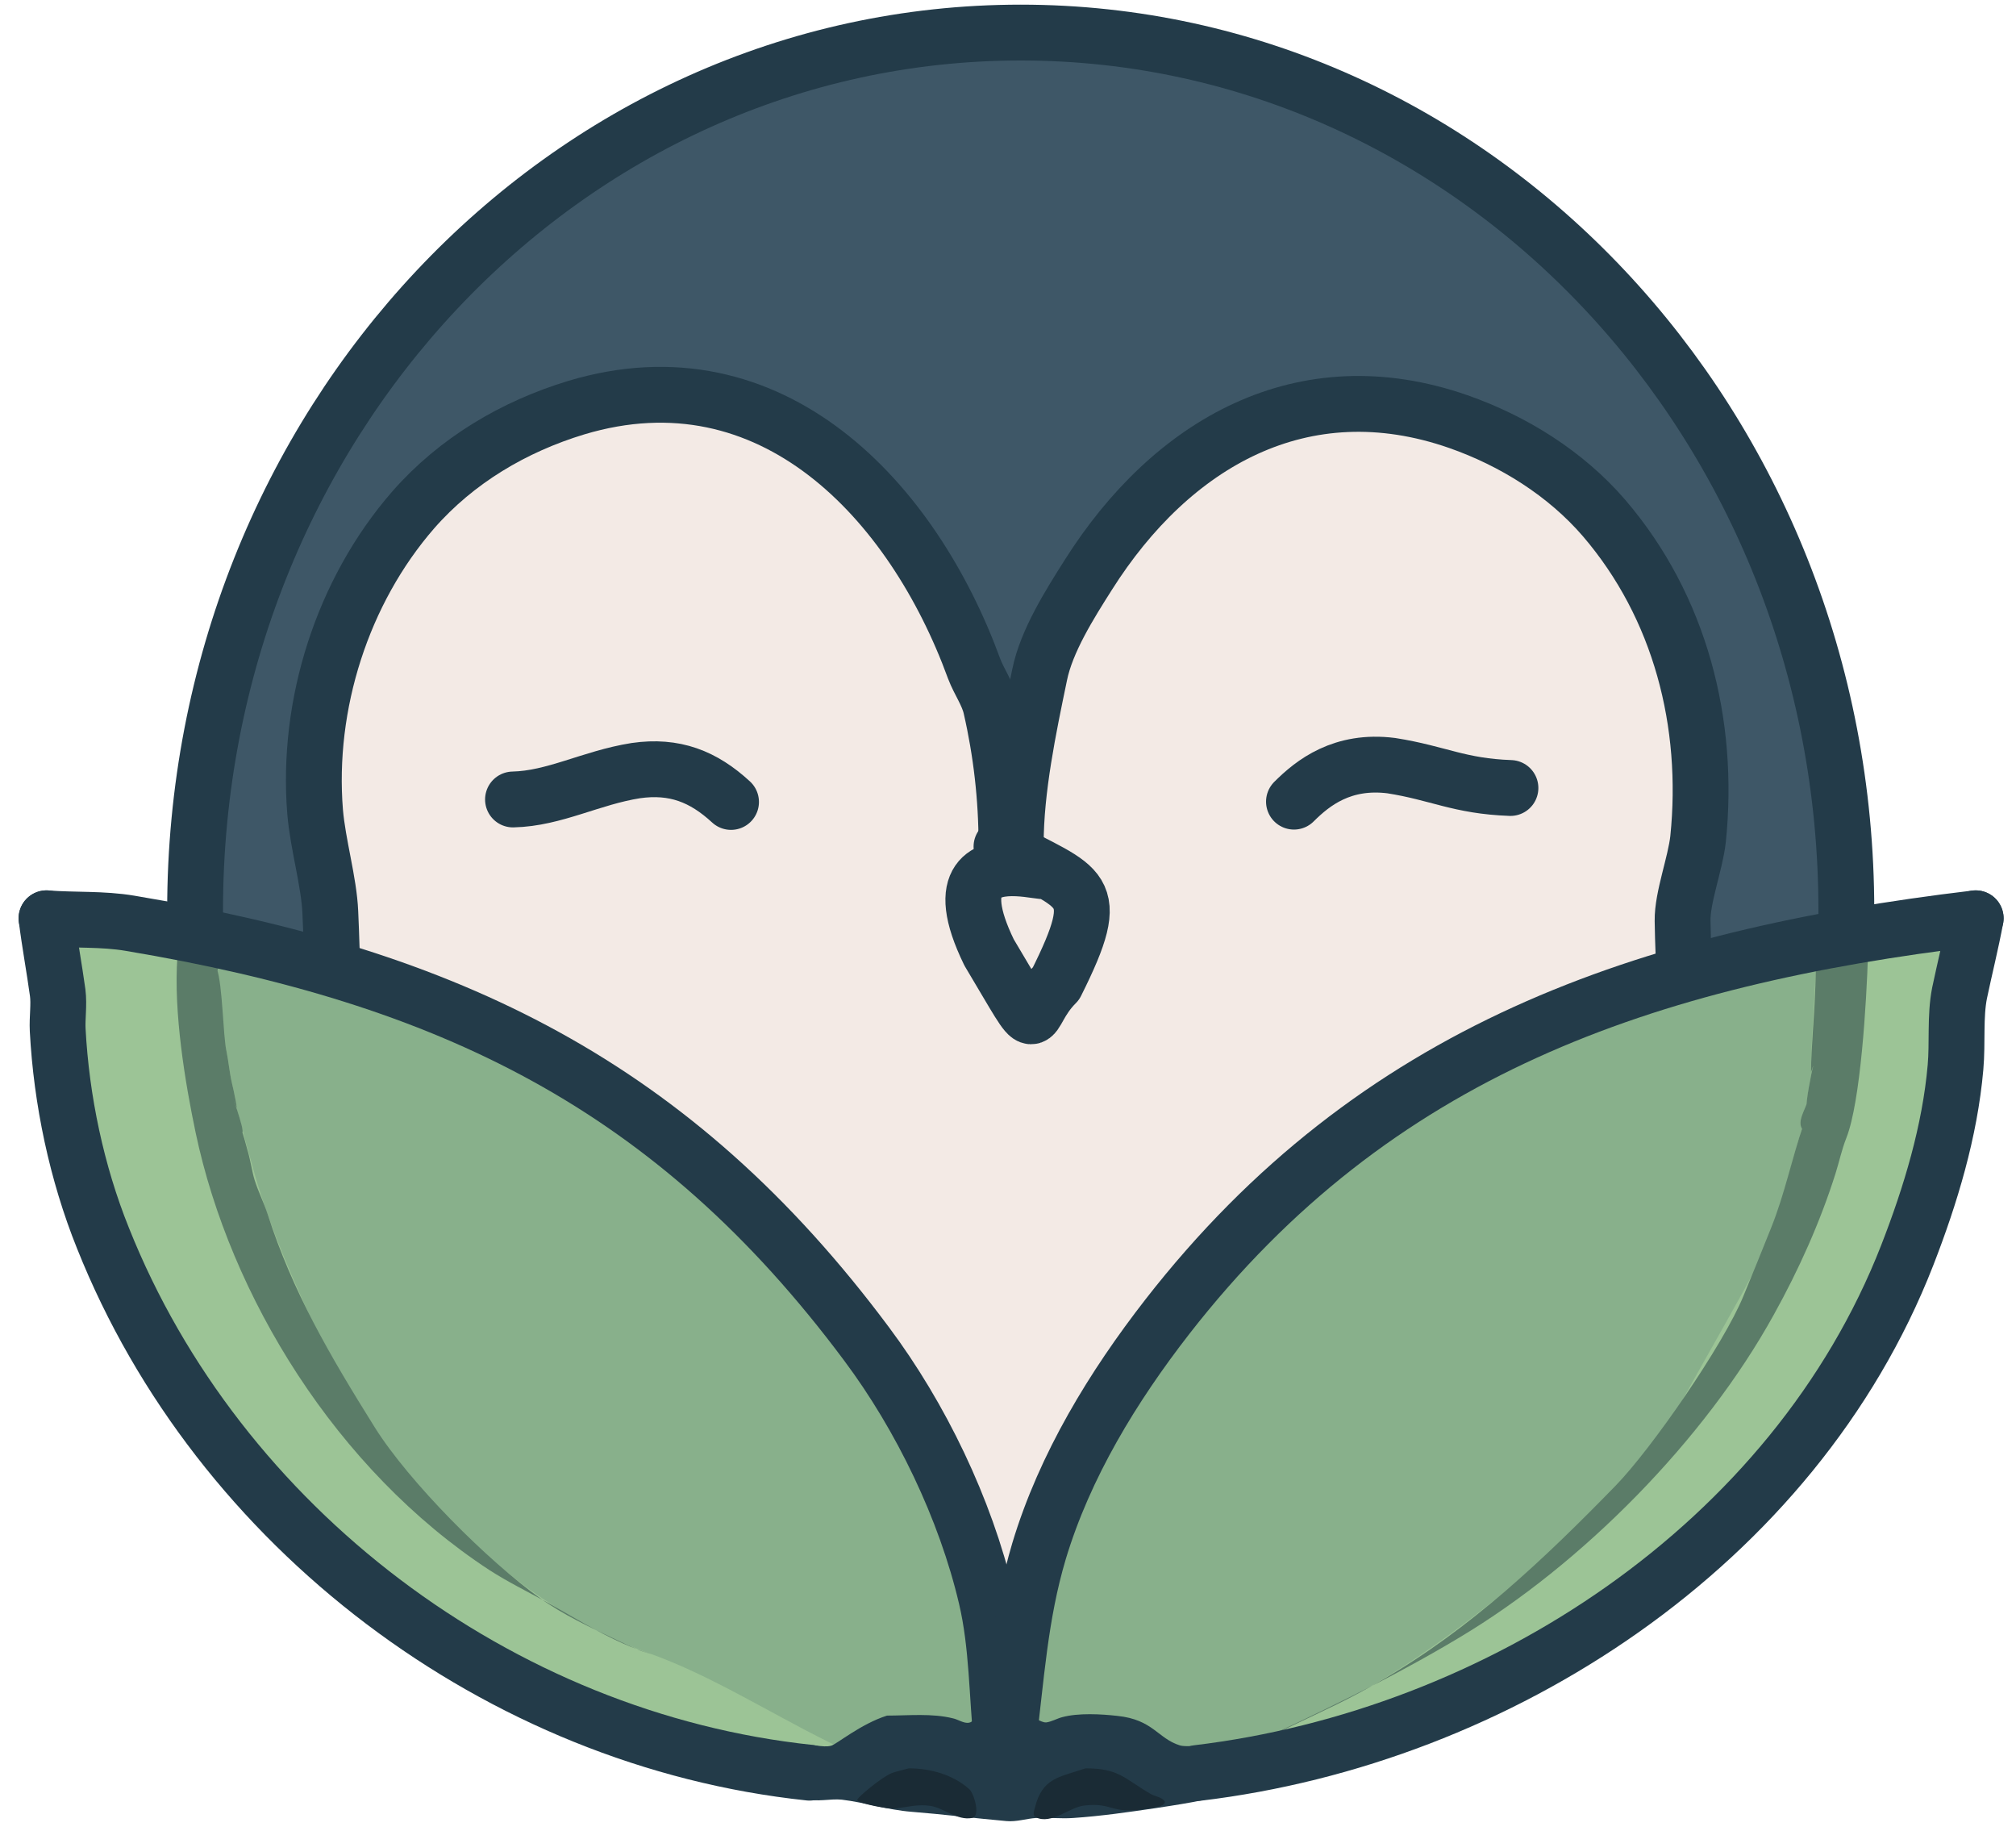
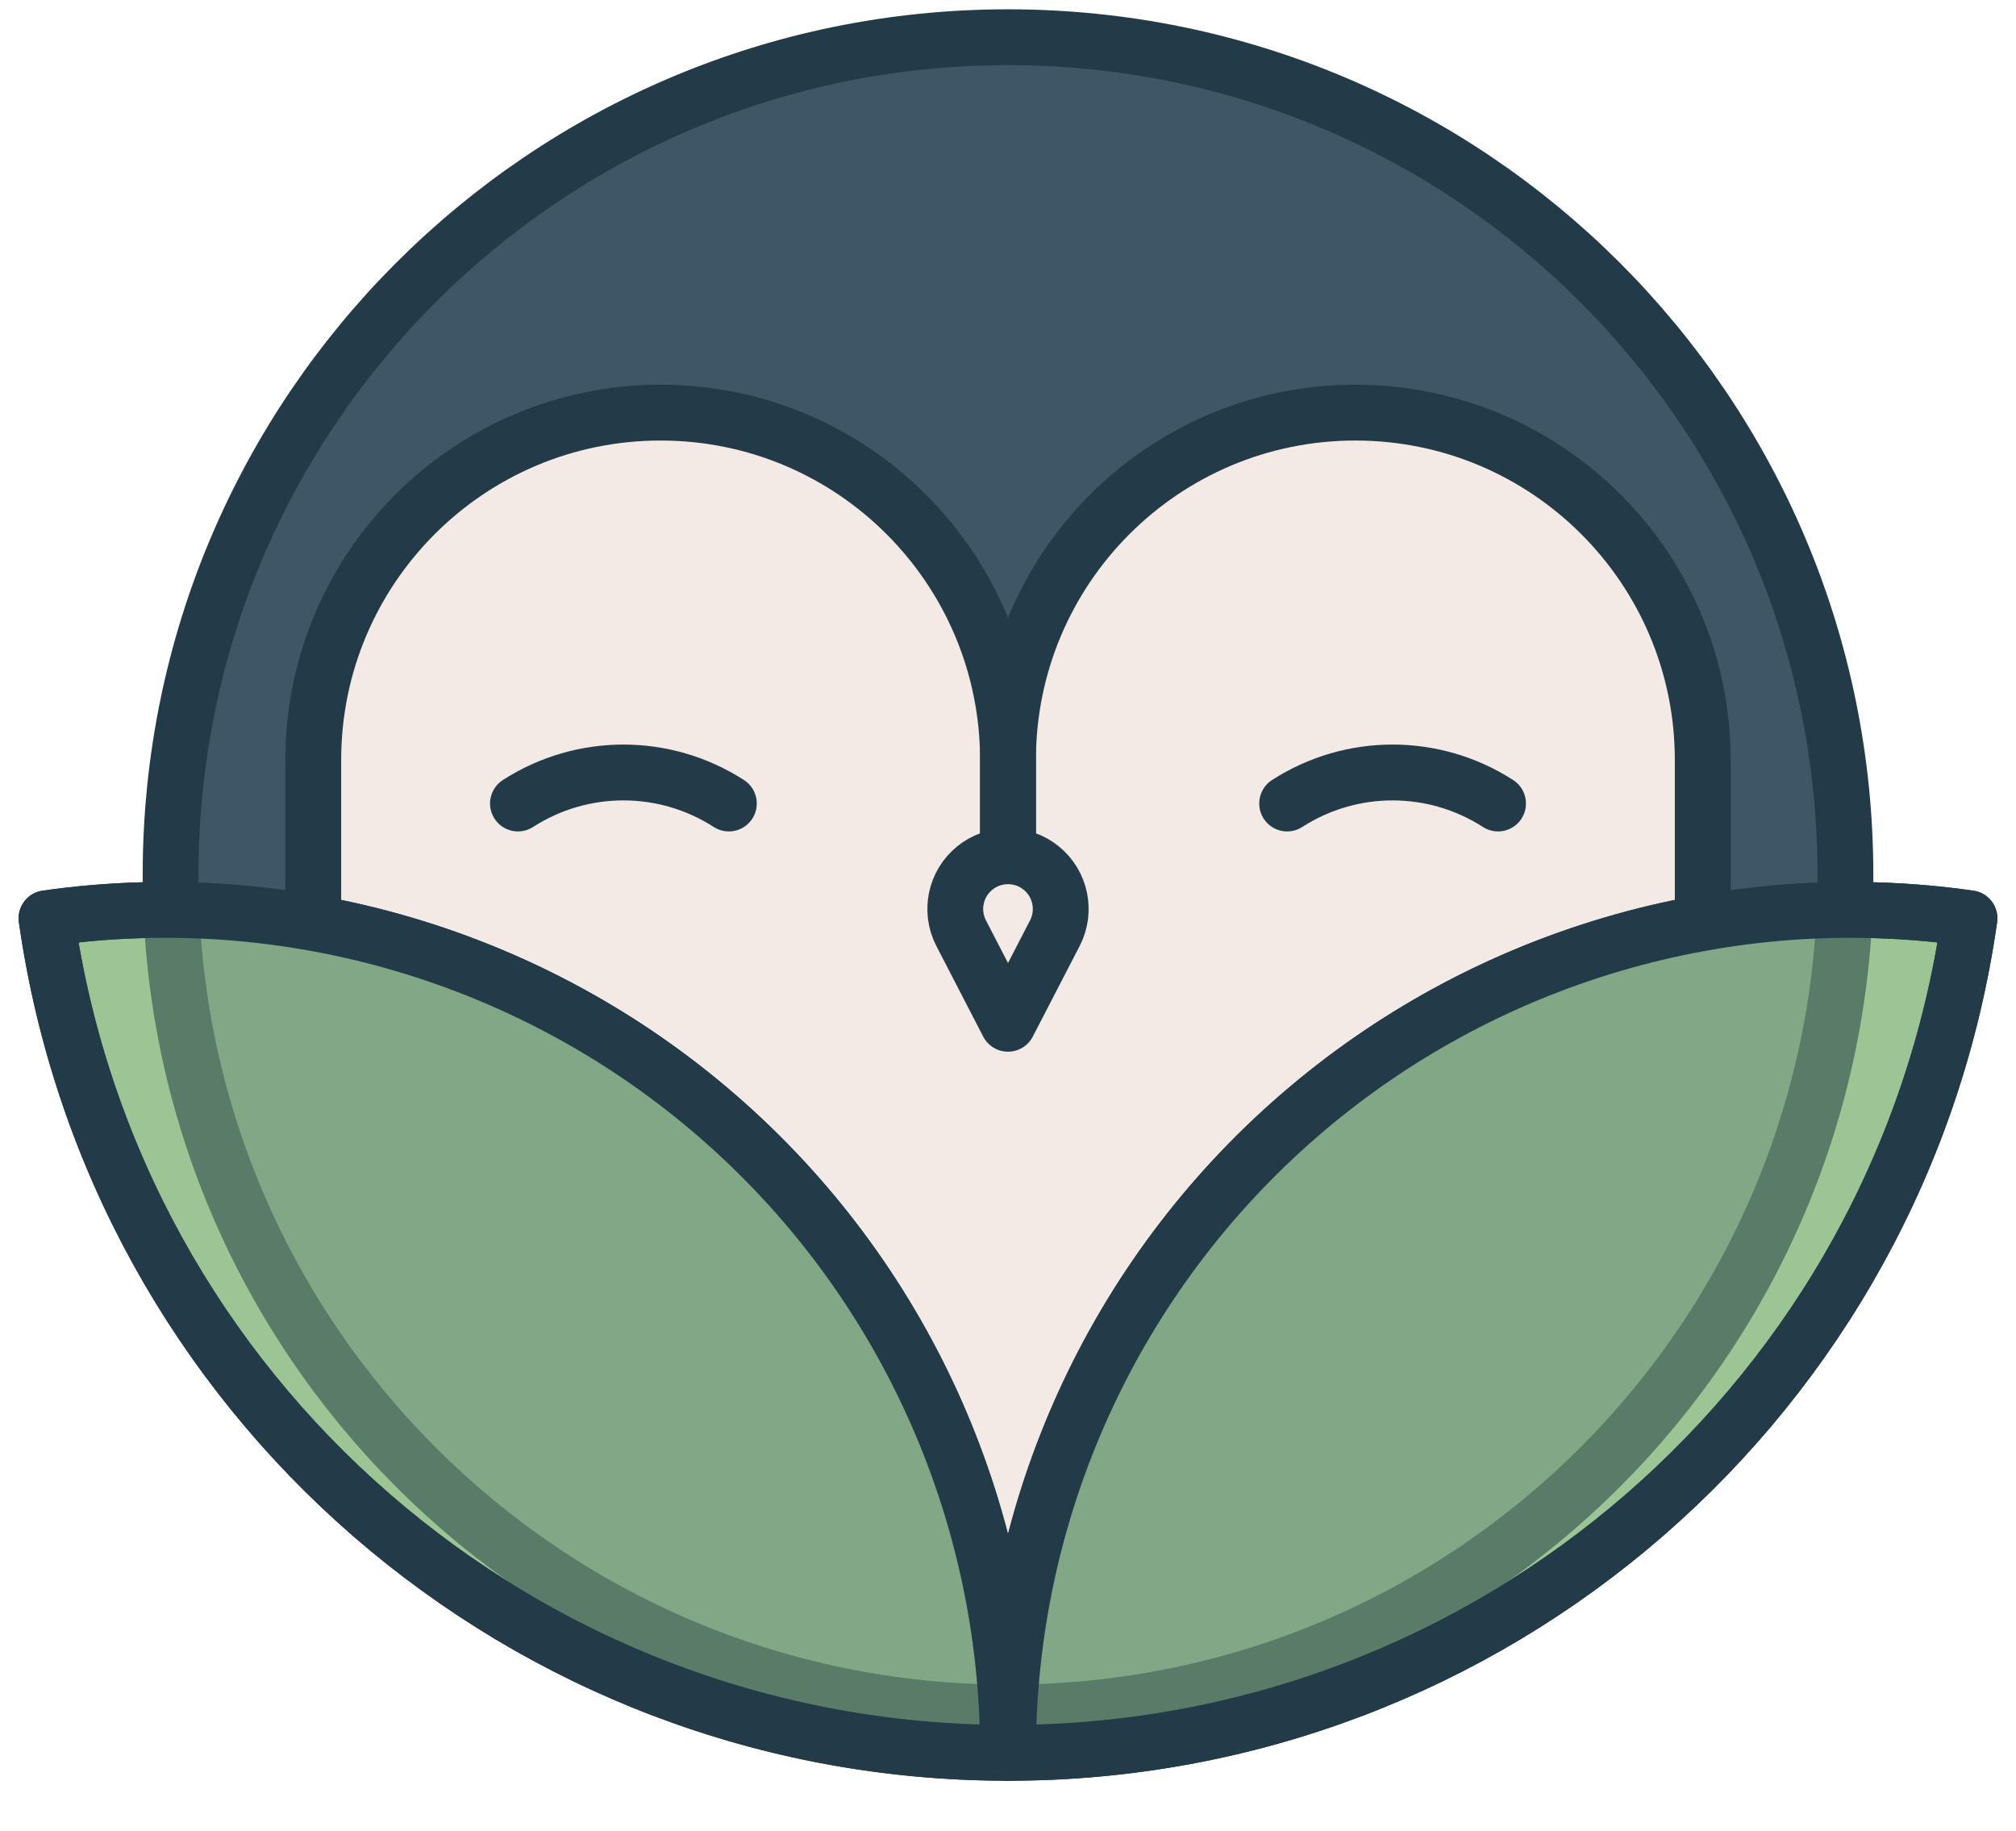
<svg xmlns="http://www.w3.org/2000/svg" viewBox="0 0 650 590" width="650" height="590">
  <defs>
-     <clipPath id="ks-head-clip">
-       <ellipse cx="329.1" cy="293.5" rx="266.2" ry="283.0" />
+     <clipPath id="ks-head">
+       <circle cx="325" cy="282" r="270" />
    </clipPath>
-     <clipPath id="ks-leaf-left-clip">
-       <path d="M15 296 C24 296.7 33 296.1 41.9 297.6 C150.3 315.7 243.4 361.4 296.7 461.1 C310.6 487 319.3 515.8 322 545 C322.8 554.1 334.1 567.8 326 572 C318.3 576 308.7 574.1 300 574 C271.1 573.8 247.1 569.6 220 562.8 C136.9 541.8 60.9 478.2 32.1 396.3 C20.6 363.5 19.1 330.3 15 296 Z" />
+     <clipPath id="ks-leaf-left">
+       <path d="M15 296 A271.71 271.71 0 0 1 325 565 A313.12 313.12 0 0 1 15 296 Z" />
    </clipPath>
-     <clipPath id="ks-leaf-right-clip">
-       <path d="M637 296 C519.6 310 418.3 348.9 355.8 453.9 C339.6 481 328.9 513.9 326 545 C325.2 554 317.8 568.3 326 572 C333.9 575.5 343.3 574.1 352 574 C379.7 573.8 403.8 569 430.1 562.4 C510.2 542.3 584.5 482.5 614.9 404.7 C622.5 385.2 628.7 364.6 630.5 344 C631.2 336.2 630.3 327.7 631.8 320.1 C633.5 312 635.5 304.1 637 296 Z" />
+     <clipPath id="ks-leaf-right">
+       <path d="M635 296 A271.71 271.71 0 0 0 325 565 A313.12 313.12 0 0 0 635 296 Z" />
    </clipPath>
  </defs>
  <g fill="none" stroke="#233b49" stroke-width="18" stroke-linecap="round" stroke-linejoin="round">
    <g id="head">
-       <ellipse cx="329.1" cy="293.5" rx="266.2" ry="283.0" fill="#3e5767" />
+       <circle cx="325" cy="282" r="270" fill="#3e5767" />
    </g>
-     <g id="face" clip-path="url(#ks-head-clip)">
-       <path fill="#f3eae5" stroke="none" d="M108 340 C107.3 324.7 107.2 309.4 106.5 294.1 C106.2 287.4 103.8 280.3 102.8 273.6 C98.3 244.7 103.9 215.3 116.3 189.1 C146.4 125.8 232.1 105.4 281.3 158.9 C297.4 176.4 305.9 197 315.2 218.4 C316.6 221.6 318.7 224.6 319.5 228 C322.8 242.4 321.2 257.6 324.5 272 C326.2 279.4 329 257.5 330 250 C331 242.6 332.3 235.3 333.5 228 C337.5 202.6 353.1 177.5 370.8 159 C414.4 113.4 490.1 126.4 524.6 176.5 C545.1 206.2 552.7 243.7 546.4 279.3 C545.4 284.7 542.4 291.4 542.5 296.8 C542.7 311.2 543.8 325.6 544 340 C545 413.3 597.1 507.4 546 560 C495.8 611.6 402 560 330 560 C255.3 560 159 612.6 106 560 C53.9 508.4 173.5 372.9 108 340 Z" />
-       <path id="face-left" d="M108 340 C107.3 324.7 107.2 309.4 106.5 294.1 C106.1 284.3 102.5 272.3 101.6 261.7 C98.8 227.1 110.4 190.6 133.2 164.4 C147.2 148.4 165.7 137.5 185.8 131.4 C248.8 112.5 294.3 161.3 314.1 215.6 C315.7 219.8 318.5 223.6 319.5 228 C322.8 242.4 324.5 257.2 324.5 272" />
-       <path id="face-right" d="M544 340 C543.9 325.6 542.7 311.2 542.5 296.8 C542.4 289.2 546.6 278.5 547.5 270.4 C551.3 233.2 541.8 195.7 517.2 167 C504.8 152.6 487.9 142.1 470.2 135.9 C420 118.4 377.7 142.9 350.9 185.3 C345 194.6 337.4 206.6 335.2 217.5 C331.6 234.8 327.5 254.4 327.5 272" />
+     <g id="face" clip-path="url(#ks-head)">
+       <path fill="#f3eae5" stroke="none" d="M101 565 L101 245 A112 112 0 0 1 325 245 A112 112 0 0 1 549 245 L549 565 Z" />
+       <path id="face-left" d="M101 297.51 L101 245 A112 112 0 0 1 325 245 L325 276" />
+       <path id="face-right" d="M549 297.51 L549 245 A112 112 0 0 0 325 245 L325 276" />
    </g>
    <g id="eyes">
-       <path id="eye-left" d="M165.4 257.7 C178.8 257.4 190.5 250.7 205 248.4 C217.5 246.6 226.8 250.3 235.7 258.5" />
-       <path id="eye-right" d="M417.2 258.4 C423.3 252.3 432.8 244.8 448.6 246.8 C463.8 249.2 470.4 253.4 487 254" />
+       <path id="eye-left" d="M167 259 A62.8 62.8 0 0 1 235 259" />
+       <path id="eye-right" d="M415 259 A62.8 62.8 0 0 1 483 259" />
    </g>
    <g id="beak">
-       <path fill="#f3eae5" d="M322.9 272.9 C348.7 287 356.5 285 340.5 317 C329.5 328 337.2 337.6 318.9 307 C295 257.9 365.5 295.2 322.9 272.9 Z" />
+       <path fill="#f3eae5" d="M309.9 300.81 A17 17 0 1 1 340.1 300.81 L325 330 Z" />
    </g>
    <g id="leaf-left">
-       <path fill="#9cc496" stroke="none" d="M15 296 C24 296.7 33 296.1 41.9 297.6 C150.3 315.7 243.4 361.4 296.7 461.1 C310.6 487 319.3 515.8 322 545 C322.8 554.1 334.1 567.8 326 572 C318.3 576 308.7 574.1 300 574 C271.1 573.8 247.1 569.6 220 562.8 C136.9 541.8 60.9 478.2 32.1 396.3 C20.6 363.5 19.1 330.3 15 296 Z" />
-       <path fill="#88b08b" stroke="none" clip-path="url(#ks-leaf-left-clip)" d="M69.9 308.6 C70 315.7 71.2 330.9 73 338.7 C73.7 342.1 74 345.8 74.8 349.2 C75.4 351.6 76.9 359 76.1 356.6 C75.4 354.8 77.3 360.2 77.7 362.1 C78.7 366.7 80.1 371 81.3 375.5 C85.7 391.9 92.1 407.1 99.8 424 C121.2 470.7 160.5 515.5 209.8 533.1 C248.5 547 285.3 581 326 575 C416.9 561.6 272.1 386.9 200 330 C156.9 295.9 78.9 328.8 40 290 Z" />
-       <path fill="#5b7c68" stroke="none" clip-path="url(#ks-leaf-left-clip)" d="M57.2 308.4 C55.9 326.2 59.7 349.1 63.1 365.2 C74.2 417.7 108.3 473.7 157.8 506.1 C163.7 509.9 170 513 176.2 516.4 C187.1 522.4 197.8 529.5 209.8 533.1 C211.2 533.5 207.1 532.4 205.8 531.8 C203.3 530.7 200.9 529.6 198.4 528.4 C190.2 524.5 181.6 520.5 174.2 515.2 C157.3 503.2 131.9 477.7 120.9 460.2 C106.2 436.7 94.3 416.3 86.3 391.4 C85.1 387.7 83.3 384.2 82.1 380.4 C81.2 377.5 80.8 374 79.7 370.4 C79.2 368.5 78.7 366.7 78.1 364.8 C77.8 363.9 78 361.3 77.2 361.9 C76.4 362.6 77 364.6 78 365 C79.5 365.5 73.1 348.4 76.1 356.6 C76.9 359 75.4 351.6 74.8 349.2 C74 345.8 73.7 342.1 73 338.7 C71.9 333.9 71.8 317.5 69.9 312.2 C69.8 311.7 70.1 314 70.1 313.5 C70.1 311.9 71.5 308.8 69.9 308.6 C65.7 307.9 61.2 310 57.2 308.4 Z" />
-       <path d="M15 296 C24 296.7 33 296.1 41.9 297.6 C144.7 314.8 217.2 349.7 279.4 433.2 C296.9 456.6 311.3 486.4 318 515 C321.6 530.3 321.4 546.5 323 562" />
-       <path d="M15 296 C16 304 17.5 312 18.6 320 C19.1 323.9 18.4 328.1 18.6 332 C19.8 354.6 24.7 378 33.2 399.1 C70.4 492.4 160.9 560.8 261 571.4" />
+       <path fill="#9dc495" d="M15 296 A271.71 271.71 0 0 1 325 565 A313.12 313.12 0 0 1 15 296 Z" />
+       <g clip-path="url(#ks-leaf-left)">
+         <circle cx="325" cy="282" r="270" fill="#82a787" stroke="#5a7b67" />
+       </g>
+       <path stroke="#233b49" d="M15 296 A271.71 271.71 0 0 1 325 565 A313.12 313.12 0 0 1 15 296 Z" />
    </g>
    <g id="leaf-right">
-       <path fill="#9cc496" stroke="none" d="M637 296 C519.6 310 418.3 348.9 355.8 453.9 C339.6 481 328.9 513.9 326 545 C325.2 554 317.8 568.3 326 572 C333.9 575.5 343.3 574.1 352 574 C379.7 573.8 403.8 569 430.1 562.4 C510.2 542.3 584.5 482.5 614.9 404.7 C622.5 385.2 628.7 364.6 630.5 344 C631.2 336.2 630.3 327.7 631.8 320.1 C633.5 312 635.5 304.1 637 296 Z" />
-       <path fill="#88b08b" stroke="none" clip-path="url(#ks-leaf-right-clip)" d="M585.5 306.8 C585.5 319.6 584 332.5 583.9 345.4 C583.9 346 584.7 343.1 584.6 343.7 C584.2 344.9 581.9 356.4 582.6 356.9 C583.1 357.4 583.1 353.9 582.9 354.6 C582.1 357.7 579.3 361.4 581.1 364 C581.4 364.4 581.7 361.9 581.5 362.4 C576.4 377.2 574.4 392.9 567.1 406.9 C559.4 421.5 551 435.8 543 450.3 C523.8 485.1 463.5 535 427.4 551.1 C399.1 563.8 352.7 592.3 326 575 C248.9 525 379.9 386.9 452 330 C495.1 295.9 573.1 328.8 612 290 Z" />
-       <path fill="#5b7c68" stroke="none" clip-path="url(#ks-leaf-right-clip)" d="M602.3 307.2 C601.8 323.2 599.9 355.2 595.3 366.8 C593.8 370.6 593 374.5 591.8 378.3 C586.8 394.1 579.9 409.4 571.9 423.8 C549.6 464.2 510.1 504.2 470.6 527.8 C447.8 541.5 423.9 552.7 399.9 563.9 C398.1 564.8 403.6 562.4 405.4 561.6 C409 559.8 412.6 558.1 416.3 556.4 C426.2 551.7 436 547.2 445.5 541.6 C474.2 525 497.9 502.5 520.8 479 C532.6 466.9 555.7 433.4 562.1 417.8 C565.1 410.5 568.1 403.2 571 395.9 C575.6 384.4 577.6 373.8 581.5 362.4 C581.7 361.9 581.4 364.4 581.1 364 C579.3 361.4 582.1 357.7 582.9 354.6 C583.1 353.9 583.1 357.4 582.6 356.9 C581.9 356.4 584.2 344.9 584.6 343.7 C584.7 343.1 583.9 346 583.9 345.4 C584 337.3 584.9 328.7 585.2 320.5 C585.4 316.9 585.4 313.5 585.5 309.8 C585.5 308.8 584.5 306.9 585.5 306.8 C591 305.9 597.1 309.3 602.3 307.2 Z" />
-       <path d="M637 296 C530.4 308.7 443.3 338.5 376.4 424.4 C358.9 446.9 343.3 472.4 335 500 C328.8 520.8 327.7 540.8 325 562" />
-       <path d="M637 296 C635.5 304.1 633.5 312 631.8 320.1 C630.3 327.7 631.2 336.2 630.5 344 C628.7 364.6 622.5 385.2 614.9 404.7 C578.5 497.9 483.2 559.9 386.1 571.5" />
-     </g>
-     <g id="feet">
-       <path fill="#233b49" stroke="none" d="M286 553 C277.5 555.7 269.8 562.2 268 562.7 C265.3 563.5 261.3 561.8 258.8 562.9 C257.6 563.5 257.2 579 259.6 579.8 C263.1 581 267.8 579.7 271.4 580.1 C278.9 581 286.2 583.4 293.8 584 C304 584.8 314.3 586.1 324.5 587 C327.8 587.3 330.9 586.2 334.1 586 C338.1 585.8 342.1 586.3 346.1 586 C355 585.4 364 584.1 372.8 582.8 C376 582.3 393.3 579.8 394.4 578.2 C395.7 576.3 395 572.9 395 570.8 C395 568.7 395.7 565.1 394.6 563.2 C393.7 561.6 383.2 563.5 380.4 562.6 C373.3 560.4 371.8 554.3 360.3 553.1 C355 552.5 347.7 552.1 342.5 553.5 C340.9 553.9 339 555 337.3 555.2 C335.5 555.3 333.2 553 330 553 C325.6 553 320.3 552.1 316 553 C314.5 553.3 313.8 555.1 312.4 555.3 C310.8 555.6 308.8 554.2 307.3 553.9 C300.5 552.2 293 553 286 553 Z" />
-       <path fill="#1a2b35" stroke="none" d="M293 570 C291.3 570.5 289.3 570.9 287.6 571.5 C284.6 572.6 275.9 579.7 276.4 580.3 C277.3 581.5 286.8 583.2 288.4 583 C292.4 582.5 295.9 581.5 300 582.1 C304.6 582.9 308.6 586.9 313.4 586 C316.3 585.5 314 578.1 312.6 576.8 C307.3 572 299.9 570 293 570 Z M350 570 C341.5 572.9 336.1 573 333.7 582.6 C333.5 583.6 332.7 585.1 334 585.8 C339 588.2 344.7 582.6 349.5 582 C359 580.9 358 584.9 369.3 583.1 C371.1 582.8 373.1 582.7 374.7 581.9 C375.2 581.7 375.8 581 375.5 580.6 C374.7 579.3 372.2 579 370.9 578.2 C362.5 573.3 360.8 570 350 570 Z" />
+       <path fill="#9dc495" d="M635 296 A271.71 271.71 0 0 0 325 565 A313.12 313.12 0 0 0 635 296 Z" />
+       <g clip-path="url(#ks-leaf-right)">
+         <circle cx="325" cy="282" r="270" fill="#82a787" stroke="#5a7b67" />
+       </g>
+       <path stroke="#233b49" d="M635 296 A271.71 271.71 0 0 0 325 565 A313.12 313.12 0 0 0 635 296 Z" />
    </g>
  </g>
</svg>
